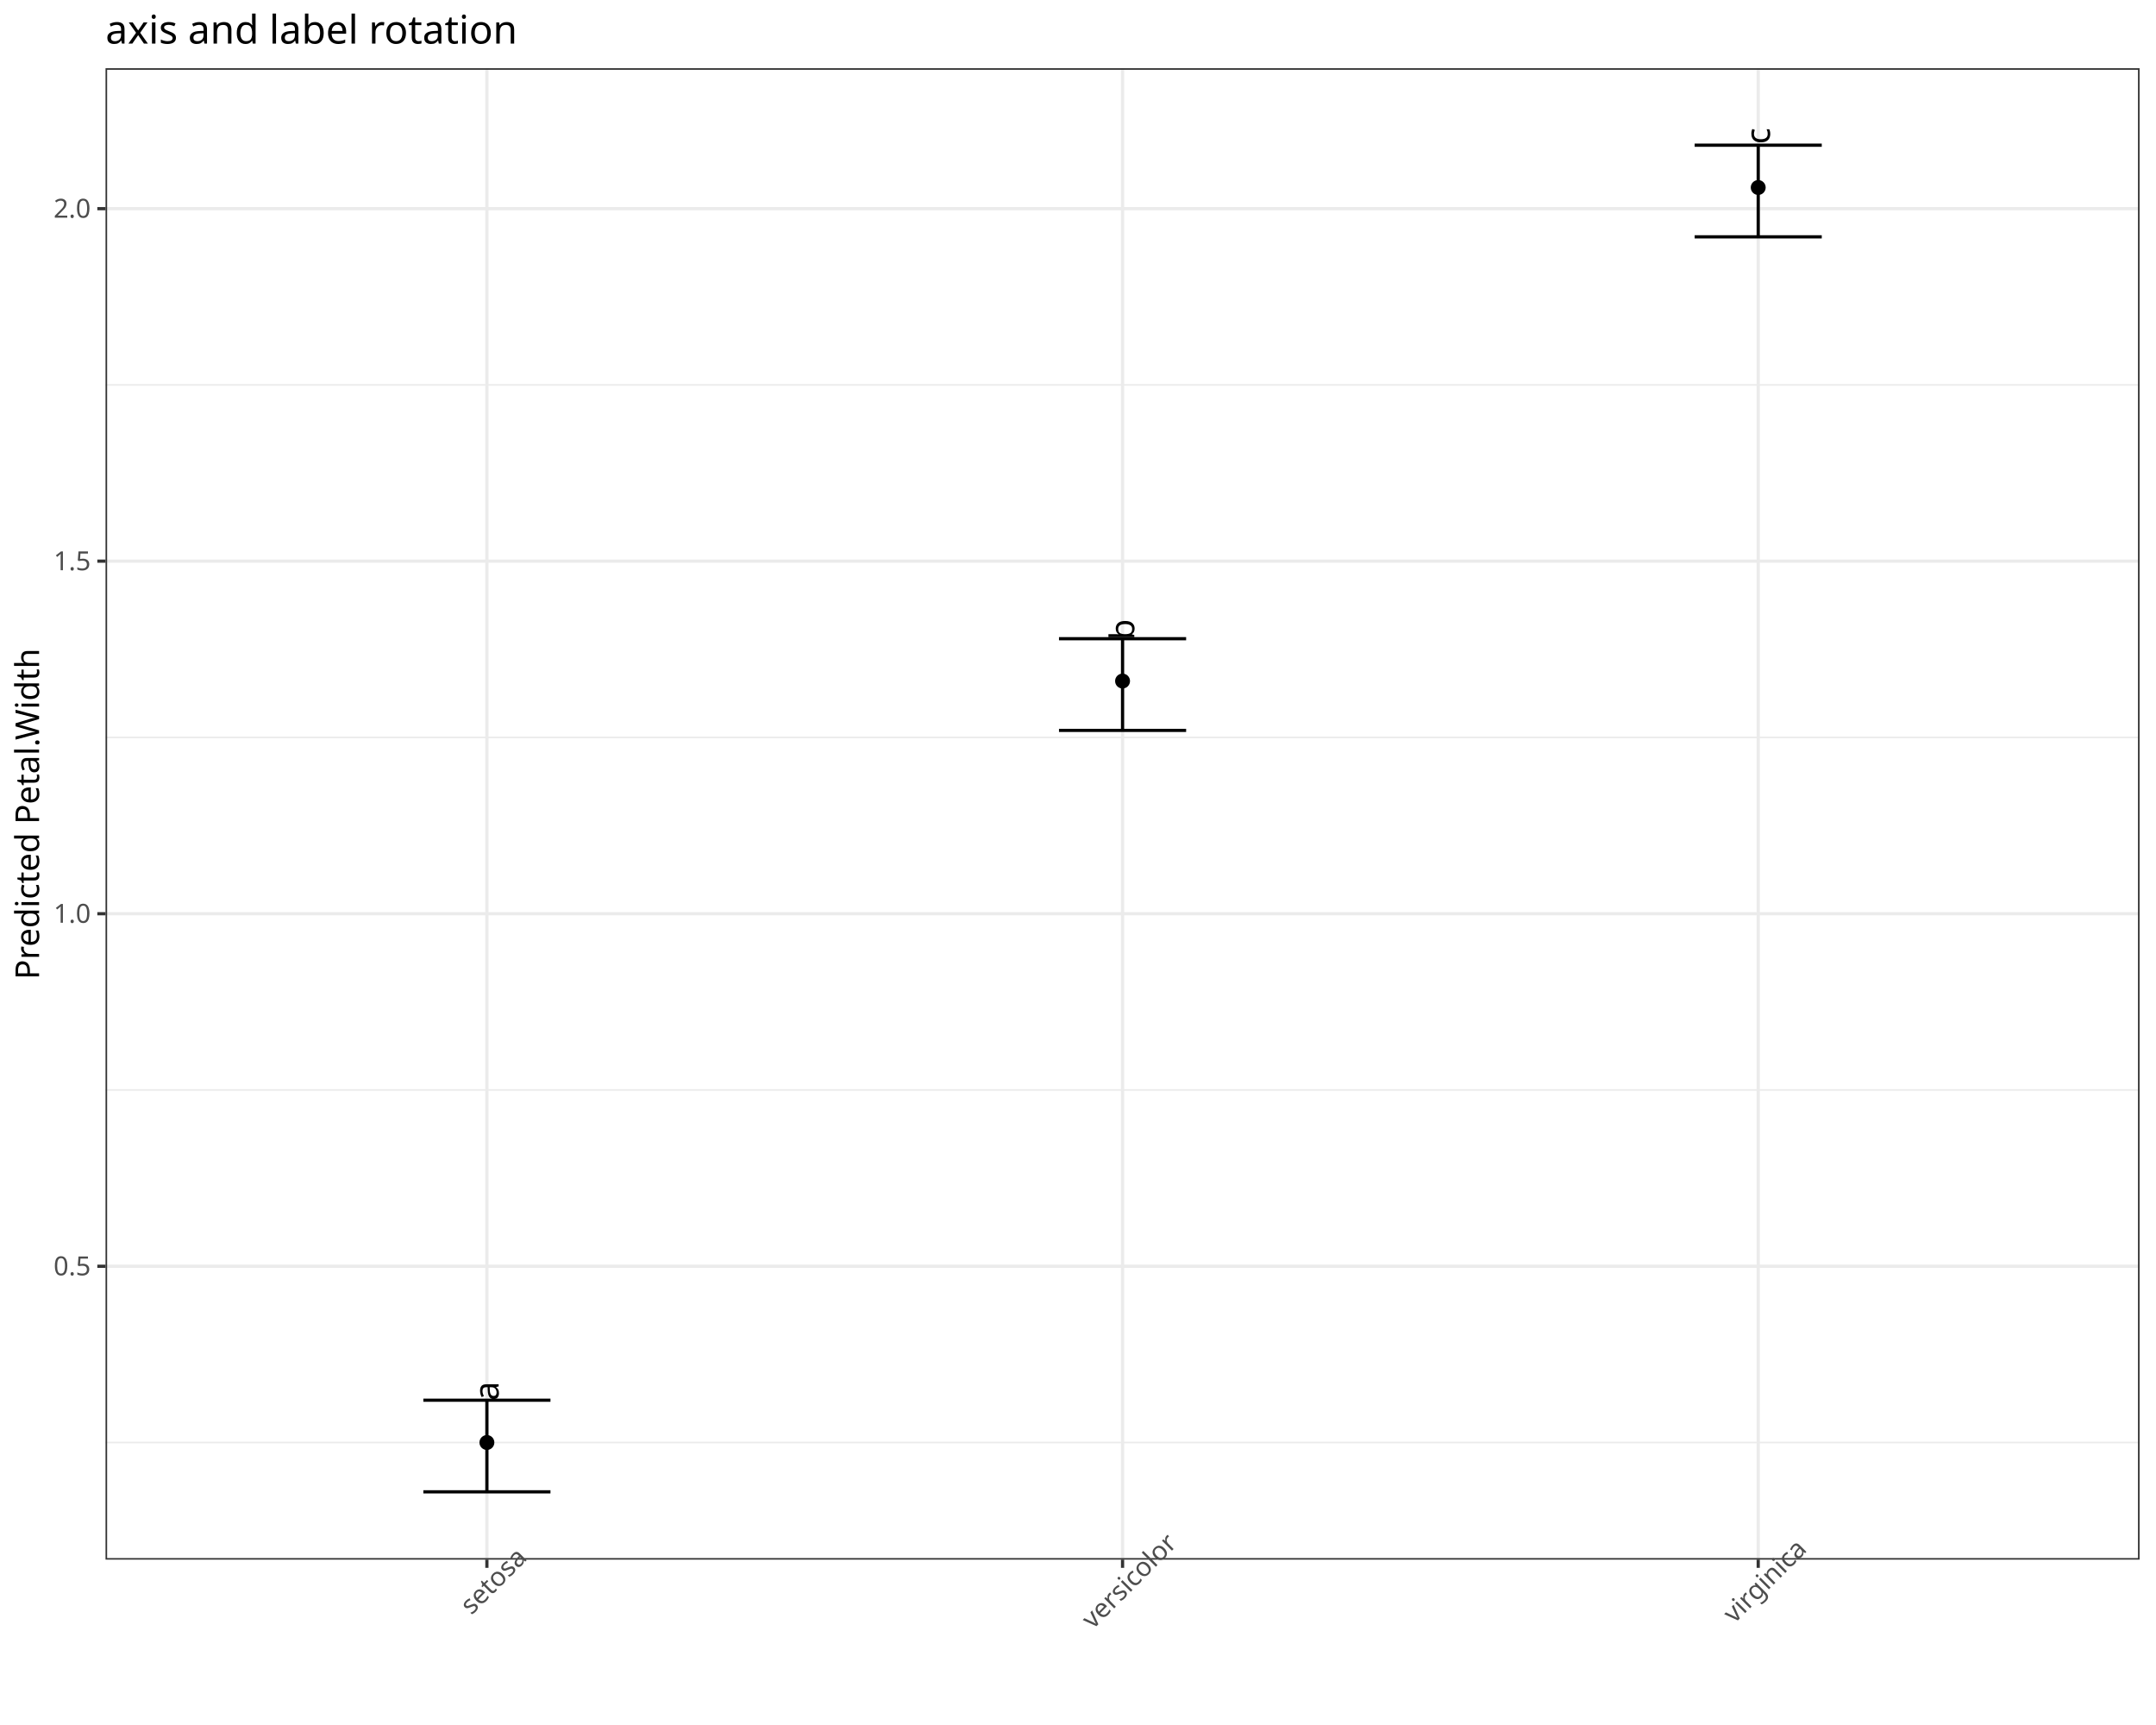
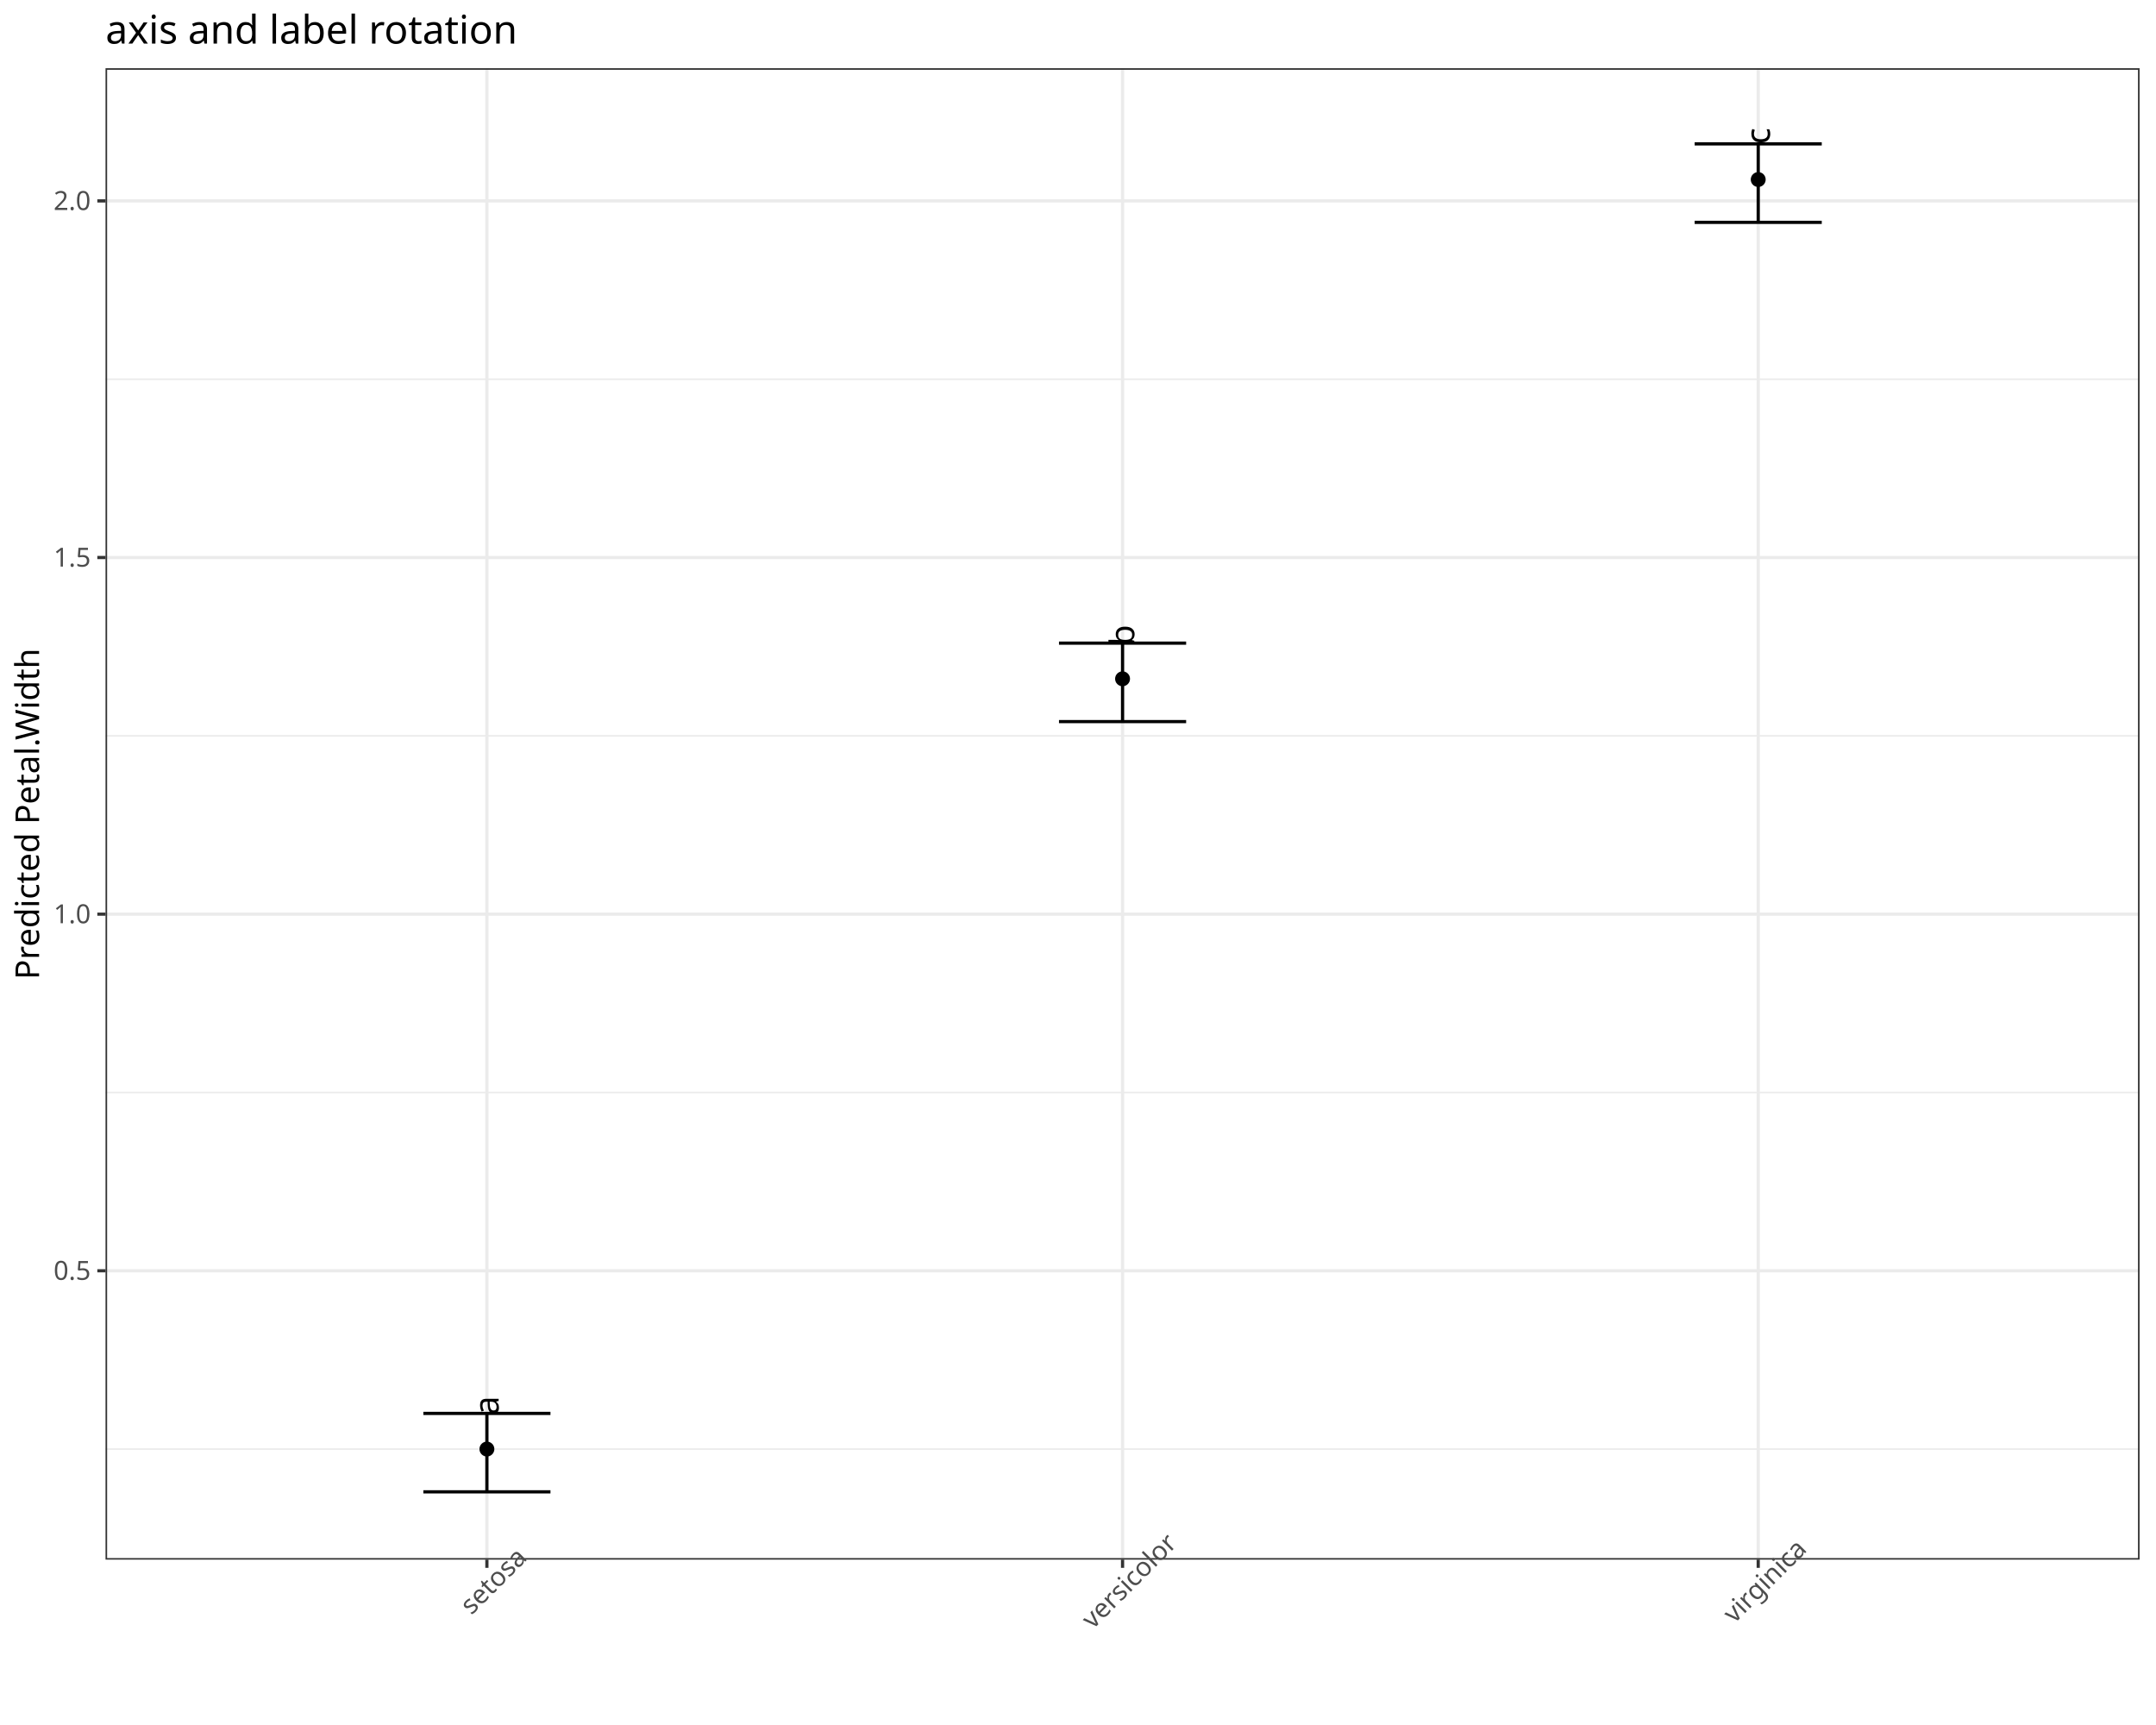
<svg xmlns="http://www.w3.org/2000/svg" class="svglite" data-engine-version="2.0" width="720.00pt" height="576.00pt" viewBox="0 0 720.00 576.00">
  <defs>
    <style type="text/css">
    .svglite line, .svglite polyline, .svglite polygon, .svglite path, .svglite rect, .svglite circle {
      fill: none;
      stroke: #000000;
      stroke-linecap: round;
      stroke-linejoin: round;
      stroke-miterlimit: 10.00;
    }
  </style>
  </defs>
  <rect width="100%" height="100%" style="stroke: none; fill: #FFFFFF;" />
  <defs>
    <clipPath id="cpMC4wMHw3MjAuMDB8MC4wMHw1NzYuMDA=">
      <rect x="0.00" y="0.00" width="720.00" height="576.00" />
    </clipPath>
  </defs>
  <g clip-path="url(#cpMC4wMHw3MjAuMDB8MC4wMHw1NzYuMDA=)">
    <rect x="0.00" y="0.00" width="720.00" height="576.00" style="stroke-width: 1.07; stroke: #FFFFFF; fill: #FFFFFF;" />
  </g>
  <defs>
    <clipPath id="cpMzUuMjR8NzE0LjUyfDIyLjc4fDUyMC43OQ==">
      <rect x="35.24" y="22.78" width="679.28" height="498.01" />
    </clipPath>
  </defs>
  <g clip-path="url(#cpMzUuMjR8NzE0LjUyfDIyLjc4fDUyMC43OQ==)">
    <rect x="35.24" y="22.78" width="679.28" height="498.01" style="stroke-width: 1.07; stroke: none; fill: #FFFFFF;" />
-     <polyline points="35.24,481.67 714.52,481.67 " style="stroke-width: 0.53; stroke: #EBEBEB; stroke-linecap: butt;" />
-     <polyline points="35.24,363.96 714.52,363.96 " style="stroke-width: 0.53; stroke: #EBEBEB; stroke-linecap: butt;" />
-     <polyline points="35.24,246.24 714.52,246.24 " style="stroke-width: 0.53; stroke: #EBEBEB; stroke-linecap: butt;" />
-     <polyline points="35.24,128.53 714.52,128.53 " style="stroke-width: 0.53; stroke: #EBEBEB; stroke-linecap: butt;" />
-     <polyline points="35.24,422.82 714.52,422.82 " style="stroke-width: 1.07; stroke: #EBEBEB; stroke-linecap: butt;" />
-     <polyline points="35.24,305.10 714.52,305.10 " style="stroke-width: 1.07; stroke: #EBEBEB; stroke-linecap: butt;" />
-     <polyline points="35.24,187.38 714.52,187.38 " style="stroke-width: 1.07; stroke: #EBEBEB; stroke-linecap: butt;" />
-     <polyline points="35.24,69.67 714.52,69.67 " style="stroke-width: 1.07; stroke: #EBEBEB; stroke-linecap: butt;" />
+     <polyline points="35.24,483.86 714.52,483.86 " style="stroke-width: 0.53; stroke: #EBEBEB; stroke-linecap: butt;" />
+     <polyline points="35.24,364.79 714.52,364.79 " style="stroke-width: 0.53; stroke: #EBEBEB; stroke-linecap: butt;" />
+     <polyline points="35.24,245.71 714.52,245.71 " style="stroke-width: 0.53; stroke: #EBEBEB; stroke-linecap: butt;" />
+     <polyline points="35.24,126.63 714.52,126.63 " style="stroke-width: 0.53; stroke: #EBEBEB; stroke-linecap: butt;" />
+     <polyline points="35.24,424.33 714.52,424.33 " style="stroke-width: 1.07; stroke: #EBEBEB; stroke-linecap: butt;" />
+     <polyline points="35.24,305.25 714.52,305.25 " style="stroke-width: 1.07; stroke: #EBEBEB; stroke-linecap: butt;" />
+     <polyline points="35.24,186.17 714.52,186.17 " style="stroke-width: 1.07; stroke: #EBEBEB; stroke-linecap: butt;" />
+     <polyline points="35.24,67.09 714.52,67.09 " style="stroke-width: 1.07; stroke: #EBEBEB; stroke-linecap: butt;" />
    <polyline points="162.60,520.79 162.60,22.78 " style="stroke-width: 1.07; stroke: #EBEBEB; stroke-linecap: butt;" />
    <polyline points="374.88,520.79 374.88,22.78 " style="stroke-width: 1.07; stroke: #EBEBEB; stroke-linecap: butt;" />
    <polyline points="587.16,520.79 587.16,22.78 " style="stroke-width: 1.07; stroke: #EBEBEB; stroke-linecap: butt;" />
-     <circle cx="162.60" cy="481.67" r="2.49" style="stroke-width: 0.71; stroke: none; fill: #000000;" />
-     <circle cx="374.88" cy="227.41" r="2.49" style="stroke-width: 0.71; stroke: none; fill: #000000;" />
-     <circle cx="587.16" cy="62.61" r="2.49" style="stroke-width: 0.71; stroke: none; fill: #000000;" />
-     <polyline points="141.38,467.55 183.83,467.55 " style="stroke-width: 1.07; stroke-linecap: butt;" />
-     <polyline points="162.60,467.55 162.60,498.15 " style="stroke-width: 1.07; stroke-linecap: butt;" />
+     <circle cx="162.60" cy="483.86" r="2.49" style="stroke-width: 0.71; stroke: none; fill: #000000;" />
+     <circle cx="374.88" cy="226.66" r="2.49" style="stroke-width: 0.71; stroke: none; fill: #000000;" />
+     <circle cx="587.16" cy="59.95" r="2.49" style="stroke-width: 0.71; stroke: none; fill: #000000;" />
+     <polyline points="141.38,471.96 183.83,471.96 " style="stroke-width: 1.07; stroke-linecap: butt;" />
+     <polyline points="162.60,471.96 162.60,498.15 " style="stroke-width: 1.07; stroke-linecap: butt;" />
    <polyline points="141.38,498.15 183.83,498.15 " style="stroke-width: 1.07; stroke-linecap: butt;" />
-     <polyline points="353.65,213.28 396.11,213.28 " style="stroke-width: 1.07; stroke-linecap: butt;" />
-     <polyline points="374.88,213.28 374.88,243.89 " style="stroke-width: 1.07; stroke-linecap: butt;" />
-     <polyline points="353.65,243.89 396.11,243.89 " style="stroke-width: 1.07; stroke-linecap: butt;" />
-     <polyline points="565.93,48.48 608.38,48.48 " style="stroke-width: 1.07; stroke-linecap: butt;" />
-     <polyline points="587.16,48.48 587.16,79.09 " style="stroke-width: 1.07; stroke-linecap: butt;" />
-     <polyline points="565.93,79.09 608.38,79.09 " style="stroke-width: 1.07; stroke-linecap: butt;" />
-     <text transform="translate(166.52,464.49) rotate(-90)" text-anchor="middle" style="font-size: 11.38px; font-family: sans;" textLength="6.33px" lengthAdjust="spacingAndGlyphs">a</text>
-     <text transform="translate(378.80,210.22) rotate(-90)" text-anchor="middle" style="font-size: 11.38px; font-family: sans;" textLength="6.33px" lengthAdjust="spacingAndGlyphs">b</text>
+     <polyline points="353.65,214.75 396.11,214.75 " style="stroke-width: 1.07; stroke-linecap: butt;" />
+     <polyline points="374.88,214.75 374.88,240.95 " style="stroke-width: 1.07; stroke-linecap: butt;" />
+     <polyline points="353.65,240.95 396.11,240.95 " style="stroke-width: 1.07; stroke-linecap: butt;" />
+     <polyline points="565.93,48.04 608.38,48.04 " style="stroke-width: 1.07; stroke-linecap: butt;" />
+     <polyline points="587.16,48.04 587.16,74.24 " style="stroke-width: 1.07; stroke-linecap: butt;" />
+     <polyline points="565.93,74.24 608.38,74.24 " style="stroke-width: 1.07; stroke-linecap: butt;" />
+     <text transform="translate(166.52,469.34) rotate(-90)" text-anchor="middle" style="font-size: 11.38px; font-family: sans;" textLength="6.33px" lengthAdjust="spacingAndGlyphs">a</text>
+     <text transform="translate(378.80,212.13) rotate(-90)" text-anchor="middle" style="font-size: 11.38px; font-family: sans;" textLength="6.33px" lengthAdjust="spacingAndGlyphs">b</text>
    <text transform="translate(591.07,45.42) rotate(-90)" text-anchor="middle" style="font-size: 11.38px; font-family: sans;" textLength="5.70px" lengthAdjust="spacingAndGlyphs">c</text>
    <rect x="35.24" y="22.78" width="679.28" height="498.01" style="stroke-width: 1.07; stroke: #333333;" />
  </g>
  <g clip-path="url(#cpMC4wMHw3MjAuMDB8MC4wMHw1NzYuMDA=)">
-     <text x="30.31" y="425.84" text-anchor="end" style="font-size: 8.80px; fill: #4D4D4D; font-family: sans;" textLength="12.23px" lengthAdjust="spacingAndGlyphs">0.5</text>
-     <text x="30.31" y="308.13" text-anchor="end" style="font-size: 8.80px; fill: #4D4D4D; font-family: sans;" textLength="12.23px" lengthAdjust="spacingAndGlyphs">1.0</text>
-     <text x="30.31" y="190.41" text-anchor="end" style="font-size: 8.80px; fill: #4D4D4D; font-family: sans;" textLength="12.23px" lengthAdjust="spacingAndGlyphs">1.5</text>
-     <text x="30.31" y="72.70" text-anchor="end" style="font-size: 8.80px; fill: #4D4D4D; font-family: sans;" textLength="12.23px" lengthAdjust="spacingAndGlyphs">2.0</text>
-     <polyline points="32.50,422.82 35.24,422.82 " style="stroke-width: 1.07; stroke: #333333; stroke-linecap: butt;" />
-     <polyline points="32.50,305.10 35.24,305.10 " style="stroke-width: 1.07; stroke: #333333; stroke-linecap: butt;" />
-     <polyline points="32.50,187.38 35.24,187.38 " style="stroke-width: 1.07; stroke: #333333; stroke-linecap: butt;" />
-     <polyline points="32.50,69.67 35.24,69.67 " style="stroke-width: 1.07; stroke: #333333; stroke-linecap: butt;" />
+     <text x="30.31" y="427.35" text-anchor="end" style="font-size: 8.80px; fill: #4D4D4D; font-family: sans;" textLength="12.23px" lengthAdjust="spacingAndGlyphs">0.5</text>
+     <text x="30.31" y="308.28" text-anchor="end" style="font-size: 8.80px; fill: #4D4D4D; font-family: sans;" textLength="12.23px" lengthAdjust="spacingAndGlyphs">1.0</text>
+     <text x="30.31" y="189.20" text-anchor="end" style="font-size: 8.80px; fill: #4D4D4D; font-family: sans;" textLength="12.23px" lengthAdjust="spacingAndGlyphs">1.5</text>
+     <text x="30.31" y="70.12" text-anchor="end" style="font-size: 8.80px; fill: #4D4D4D; font-family: sans;" textLength="12.23px" lengthAdjust="spacingAndGlyphs">2.0</text>
+     <polyline points="32.50,424.33 35.24,424.33 " style="stroke-width: 1.07; stroke: #333333; stroke-linecap: butt;" />
+     <polyline points="32.50,305.25 35.24,305.25 " style="stroke-width: 1.07; stroke: #333333; stroke-linecap: butt;" />
+     <polyline points="32.50,186.17 35.24,186.17 " style="stroke-width: 1.07; stroke: #333333; stroke-linecap: butt;" />
+     <polyline points="32.50,67.09 35.24,67.09 " style="stroke-width: 1.07; stroke: #333333; stroke-linecap: butt;" />
    <polyline points="162.60,523.53 162.60,520.79 " style="stroke-width: 1.07; stroke: #333333; stroke-linecap: butt;" />
    <polyline points="374.88,523.53 374.88,520.79 " style="stroke-width: 1.07; stroke: #333333; stroke-linecap: butt;" />
    <polyline points="587.16,523.53 587.16,520.79 " style="stroke-width: 1.07; stroke: #333333; stroke-linecap: butt;" />
    <text transform="translate(166.89,530.00) rotate(-45)" text-anchor="middle" style="font-size: 8.80px; fill: #4D4D4D; font-family: sans;" textLength="25.94px" lengthAdjust="spacingAndGlyphs">setosa</text>
    <text transform="translate(379.16,530.00) rotate(-45)" text-anchor="middle" style="font-size: 8.80px; fill: #4D4D4D; font-family: sans;" textLength="37.66px" lengthAdjust="spacingAndGlyphs">versicolor</text>
    <text transform="translate(591.44,530.00) rotate(-45)" text-anchor="middle" style="font-size: 8.80px; fill: #4D4D4D; font-family: sans;" textLength="32.28px" lengthAdjust="spacingAndGlyphs">virginica</text>
    <text transform="translate(13.05,271.79) rotate(-90)" text-anchor="middle" style="font-size: 11.00px; font-family: sans;" textLength="105.78px" lengthAdjust="spacingAndGlyphs">Predicted Petal.Width</text>
    <text x="35.24" y="14.56" style="font-size: 13.20px; font-family: sans;" textLength="128.42px" lengthAdjust="spacingAndGlyphs">axis and label rotation</text>
  </g>
</svg>
